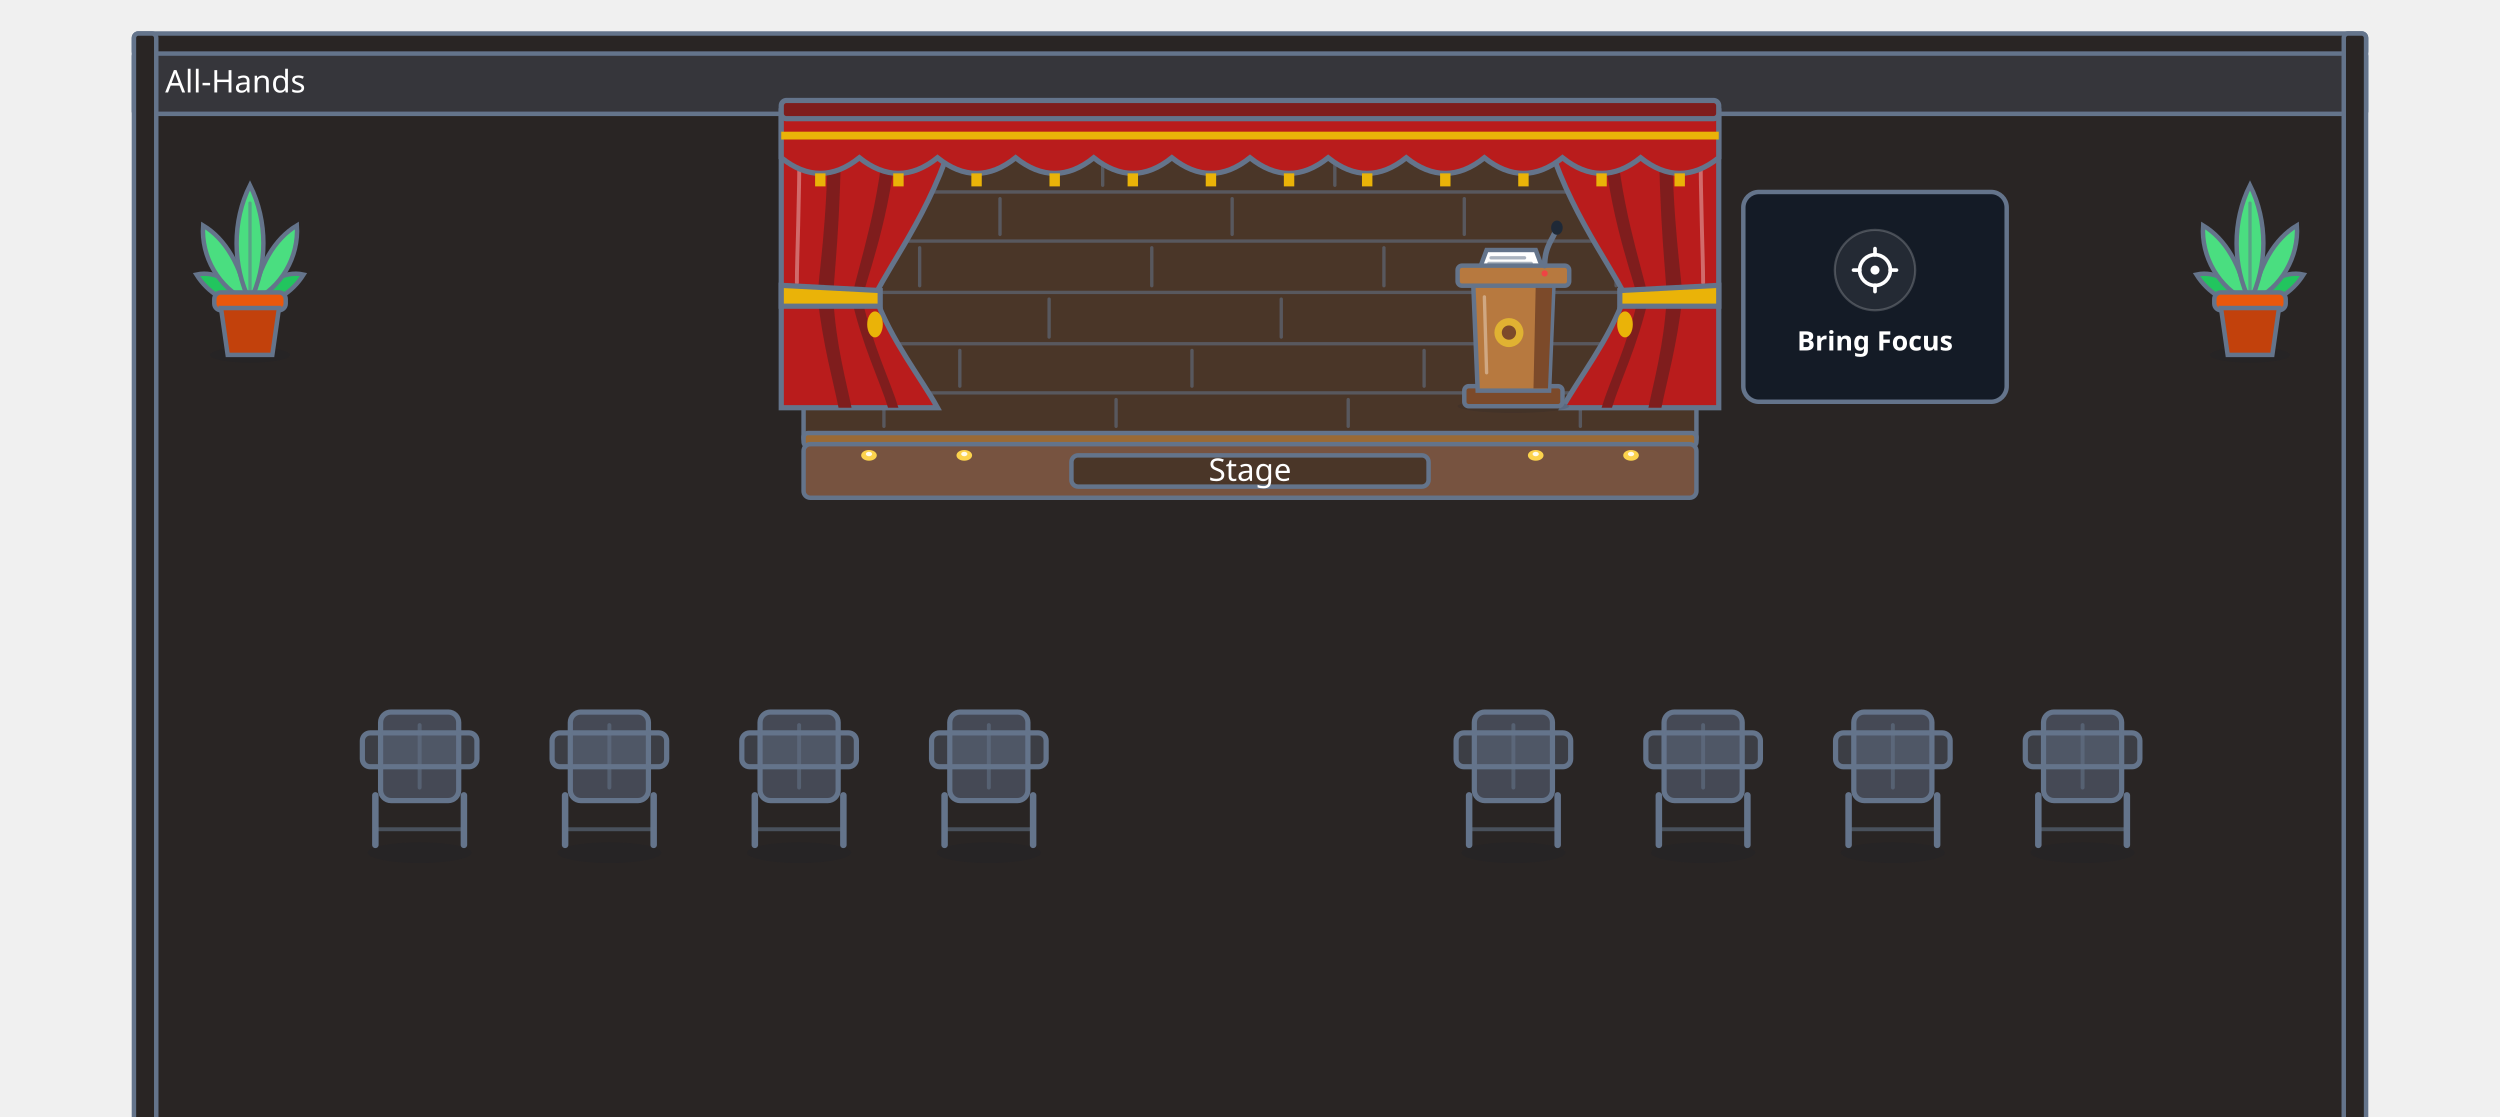
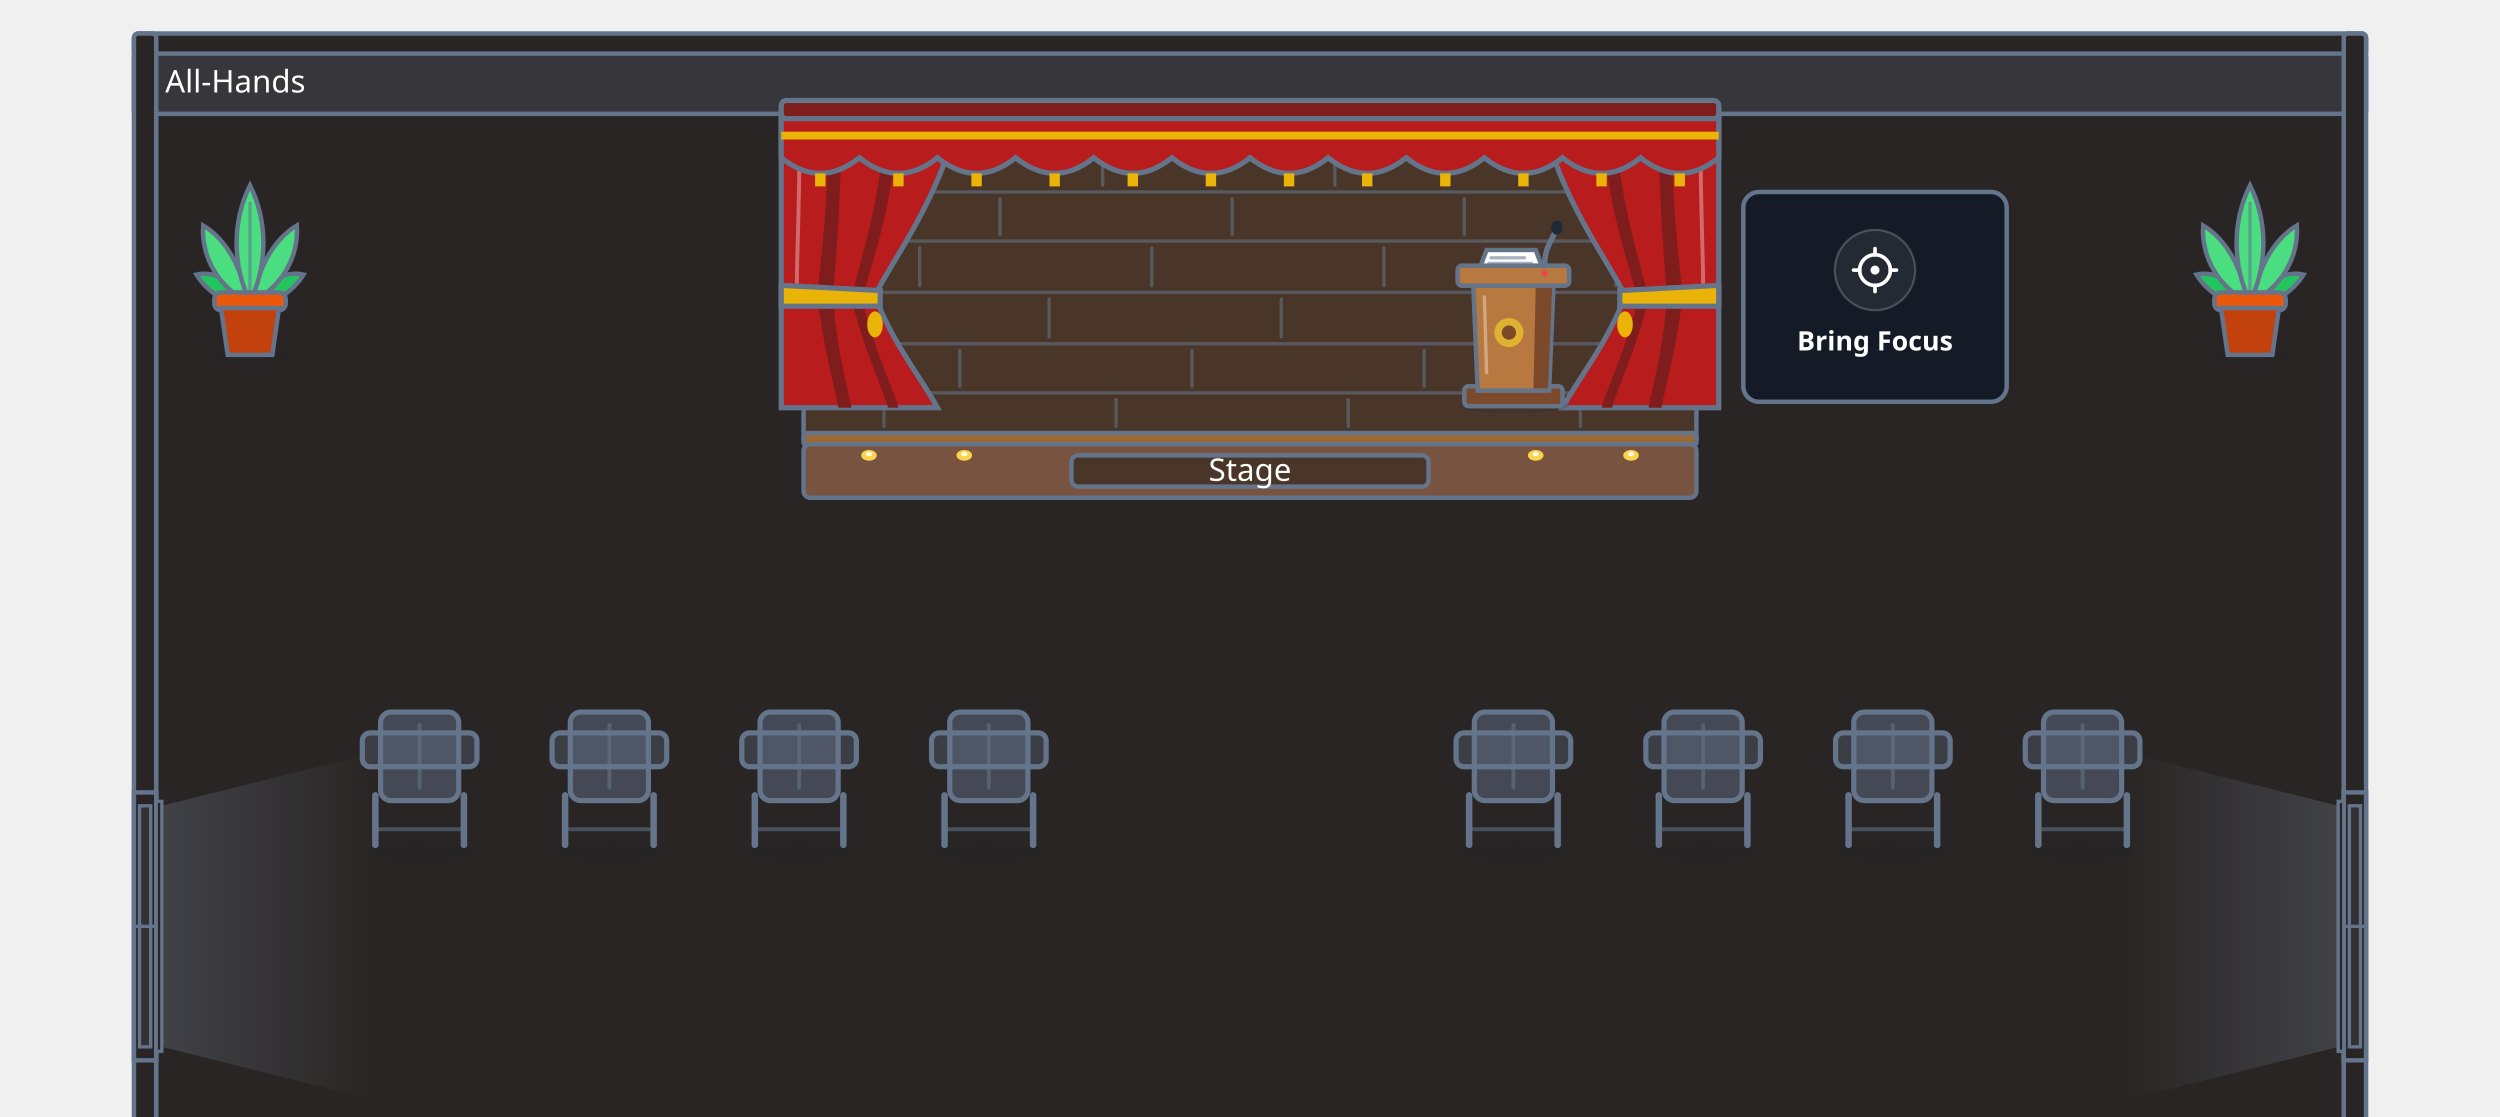
<svg xmlns="http://www.w3.org/2000/svg" width="1120" height="500" viewBox="-560 -577 1120 500">
  <g>
    <g font-family="system-ui, sans-serif">
      <g transform="translate(-500 -562)">
        <rect x="0" y="26" width="1000" height="1074" rx="3" fill="#292524" />
        <rect x="0" y="0" width="1000" height="10" rx="2" fill="#292524" stroke="#64748b" stroke-width="2" />
        <rect x="0" y="9" width="1000" height="27" rx="1" fill="#292524" stroke="#64748b" stroke-width="2" />
        <rect x="0" y="9" width="1000" height="27" rx="1" fill="#64748b" opacity="0.22" />
        <rect x="0" y="0" width="10" height="1100" rx="2" fill="#292524" stroke="#64748b" stroke-width="2" />
        <rect x="990" y="0" width="10" height="1100" rx="2" fill="#292524" stroke="#64748b" stroke-width="2" />
        <rect x="0" y="1090" width="1000" height="10" rx="2" fill="#292524" stroke="#64748b" stroke-width="2" />
      </g>
    </g>
    <text x="-486" y="-541" font-family="system-ui, sans-serif" font-size="14" font-weight="400" fill="#ffffff" text-anchor="start" dominant-baseline="central">
      <tspan x="-486" dy="0">All-Hands</tspan>
    </text>
  </g>
  <g>
    <g font-family="system-ui, sans-serif">
      <g transform="translate(-200 -514)">
        <rect x="0" y="0" width="400" height="137" rx="4" fill="#4a3628" stroke="#64748b" stroke-width="2" />
        <path d="M6 23H394M6 45H394M6 68H394M6 91H394M6 113H394M30 3V20M134 3V20M238 3V20M342 3V20M88 26V42M192 26V42M296 26V42M52 48V65M156 48V65M260 48V65M364 48V65M110 71V88M214 71V88M318 71V88M70 94V110M174 94V110M278 94V110M36 116V128M140 116V128M244 116V128M348 116V128" fill="none" stroke="#64748b" stroke-width="1.5" opacity="0.55" stroke-linecap="round" />
        <rect x="0" y="131" width="400" height="6" rx="2" fill="#9a6a35" stroke="#64748b" stroke-width="2" />
        <rect x="0" y="136" width="400" height="24" rx="3" fill="#7c4a2a" stroke="#64748b" stroke-width="2" />
        <rect x="0" y="136" width="400" height="24" rx="3" fill="#64748b" opacity="0.22" />
        <path d="M25.8 141a3.5 2.4 0 1 0 7 0a3.5 2.4 0 1 0-7 0ZM68.5 141a3.5 2.4 0 1 0 7 0a3.5 2.4 0 1 0-7 0ZM324.5 141a3.5 2.4 0 1 0 7 0a3.5 2.4 0 1 0-7 0ZM367.2 141a3.5 2.4 0 1 0 7 0a3.5 2.4 0 1 0-7 0Z" fill="#fcd34d" />
        <path d="M27.9 140.4a1.4 1 0 1 0 2.8 0a1.4 1 0 1 0-2.8 0ZM70.6 140.4a1.4 1 0 1 0 2.8 0a1.4 1 0 1 0-2.8 0ZM326.6 140.4a1.4 1 0 1 0 2.8 0a1.4 1 0 1 0-2.8 0ZM369.3 140.4a1.4 1 0 1 0 2.8 0a1.4 1 0 1 0-2.8 0Z" fill="#fffbeb" />
        <rect x="120" y="141" width="160" height="14" rx="3" fill="#4a3628" stroke="#64748b" stroke-width="2" />
      </g>
    </g>
    <text x="0" y="-367" font-family="system-ui, sans-serif" font-size="14" font-weight="400" fill="#ffffff" text-anchor="middle" dominant-baseline="central">
      <tspan x="0" dy="0">Stage</tspan>
    </text>
+   </g>
+   <g transform="rotate(270 -495 -162)">
+     <g font-family="system-ui, sans-serif">
+       <g transform="translate(-555 -174)">
+         <defs>
+           <linearGradient id="window-light-all-hands-hall-2" gradientUnits="userSpaceOnUse" x1="0" y1="19.5" x2="0" y2="115.5">
+             <stop offset="0" stop-color="#bfdbfe" stop-opacity="0.16" />
+             <stop offset="1" stop-color="#bfdbfe" stop-opacity="0" />
+           </linearGradient>
+         </defs>
+         <path d="M6 19.5L114 19.5L138 115.5L-18 115.5Z" fill="url(#window-light-all-hands-hall-2)" />
+         <rect x="0" y="7" width="120" height="10" fill="#292524" stroke="#64748b" stroke-width="2" />
+         <rect x="6" y="9.5" width="108" height="5" fill="#64748b" fill-opacity="0.16" stroke="#64748b" stroke-width="1.5" />
+         <path d="M60 7V17" stroke="#64748b" stroke-width="1.5" />
+         <rect x="4" y="17" width="112" height="2.5" fill="#292524" stroke="#64748b" stroke-width="1.5" />
+       </g>
+     </g>
+   </g>
+   <g transform="rotate(90 495 -162)">
+     <g font-family="system-ui, sans-serif">
+       <g transform="translate(435 -174)">
+         <defs>
+           <linearGradient id="window-light-all-hands-hall-3" gradientUnits="userSpaceOnUse" x1="0" y1="19.5" x2="0" y2="115.5">
+             <stop offset="0" stop-color="#bfdbfe" stop-opacity="0.16" />
+             <stop offset="1" stop-color="#bfdbfe" stop-opacity="0" />
+           </linearGradient>
+         </defs>
+         <path d="M6 19.5L114 19.5L138 115.5L-18 115.5Z" fill="url(#window-light-all-hands-hall-3)" />
+         <rect x="0" y="7" width="120" height="10" fill="#292524" stroke="#64748b" stroke-width="2" />
+         <rect x="6" y="9.5" width="108" height="5" fill="#64748b" fill-opacity="0.16" stroke="#64748b" stroke-width="1.5" />
+         <path d="M60 7V17" stroke="#64748b" stroke-width="1.5" />
+         <rect x="4" y="17" width="112" height="2.5" fill="#292524" stroke="#64748b" stroke-width="1.5" />
+       </g>
+     </g>
  </g>
  <g>
    <g font-family="system-ui, sans-serif">
      <svg x="-210" y="-532" width="420" height="140" viewBox="0 0 360 120" preserveAspectRatio="xMidYMid meet" overflow="visible">
        <path d="M0 6L68 6C61 38 42 62 36 75C42 92 54 107 60 118L0 118Z" fill="#b91c1c" stroke="#64748b" stroke-width="2" />
        <path d="M18 8C18 48 14 68 14 76C16 94 20 108 22 118L27 118C25 108 21 94 20 76C20 68 23 48 23 8Z" fill="#7f1d1d" />
        <path d="M40 8C38 40 30 62 27 76C31 94 38 108 41 118L45 118C42 108 35 94 31 76C35 62 43 40 45 8Z" fill="#7f1d1d" />
        <path d="M7 14C7 40 6 60 6 70" fill="none" stroke="#ffffff" stroke-width="1.5" opacity="0.35" stroke-linecap="round" />
        <path d="M0 71L38 73L38 79L0 79Z" fill="#eab308" stroke="#64748b" stroke-width="2" />
        <ellipse cx="36" cy="86" rx="3" ry="5" fill="#eab308" />
        <path d="M360 6L292 6C299 38 318 62 324 75C318 92 306 107 300 118L360 118Z" fill="#b91c1c" stroke="#64748b" stroke-width="2" />
        <path d="M342 8C342 48 346 68 346 76C344 94 340 108 338 118L333 118C335 108 339 94 340 76C340 68 337 48 337 8Z" fill="#7f1d1d" />
        <path d="M320 8C322 40 330 62 333 76C329 94 322 108 319 118L315 118C318 108 325 94 329 76C325 62 317 40 315 8Z" fill="#7f1d1d" />
        <path d="M353 14C353 40 354 60 354 70" fill="none" stroke="#ffffff" stroke-width="1.5" opacity="0.35" stroke-linecap="round" />
        <path d="M360 71L322 73L322 79L360 79Z" fill="#eab308" stroke="#64748b" stroke-width="2" />
        <ellipse cx="324" cy="86" rx="3" ry="5" fill="#eab308" />
        <path d="M0 4H360V22Q345 34 330 22Q315 34 300 22Q285 34 270 22Q255 34 240 22Q225 34 210 22Q195 34 180 22Q165 34 150 22Q135 34 120 22Q105 34 90 22Q75 34 60 22Q45 34 30 22Q15 34 0 22Z" fill="#b91c1c" stroke="#64748b" stroke-width="2" />
        <rect x="0" y="0" width="360" height="7" rx="2" fill="#7f1d1d" stroke="#64748b" stroke-width="2" />
        <rect x="0" y="12" width="360" height="3" rx="0" fill="#eab308" />
        <path d="M13 28h4v5h-4zM43 28h4v5h-4zM73 28h4v5h-4zM103 28h4v5h-4zM133 28h4v5h-4zM163 28h4v5h-4zM193 28h4v5h-4zM223 28h4v5h-4zM253 28h4v5h-4zM283 28h4v5h-4zM313 28h4v5h-4zM343 28h4v5h-4z" fill="#eab308" />
      </svg>
    </g>
  </g>
  <g>
    <g font-family="system-ui, sans-serif">
      <svg x="90" y="-480" width="56" height="88" viewBox="0 0 56 88" preserveAspectRatio="xMidYMid meet" overflow="visible">
        <ellipse cx="28" cy="85" rx="25" ry="3" fill="#0f172a" opacity="0.12" />
        <rect x="6" y="76" width="44" height="9" rx="2" fill="#7c4a2a" stroke="#64748b" stroke-width="2" />
        <path d="M10 30H46L44 78H12Z" fill="#b7793f" stroke="#64748b" stroke-width="2" />
        <path d="M38 31H45.4L43.5 77H37Z" fill="#7c4a2a" />
        <path d="M15 36L16 70" fill="none" stroke="#ffffff" stroke-width="1.5" opacity="0.35" stroke-linecap="round" />
        <ellipse cx="26" cy="52" rx="6.5" ry="6.5" fill="#e0b232" />
        <ellipse cx="26" cy="52" rx="3.2" ry="3.2" fill="#7c4a2a" />
        <path d="M13 23L16 15H38L41 23Z" fill="#ffffff" stroke="#64748b" stroke-width="2" />
        <path d="M18 18.5H33M17 21H36" fill="none" stroke="#64748b" stroke-width="1.5" opacity="0.55" stroke-linecap="round" />
        <rect x="3" y="22" width="50" height="9" rx="2" fill="#b7793f" stroke="#64748b" stroke-width="2" />
        <path d="M42 22C42 13 46 10 47 6" fill="none" stroke="#64748b" stroke-width="2.5" stroke-linecap="round" />
        <ellipse cx="47.5" cy="5" rx="2.6" ry="3.2" fill="#1f2937" />
        <ellipse cx="42" cy="25.5" rx="1.4" ry="1.4" fill="#ef4444" />
      </svg>
    </g>
  </g>
  <g>
    <g font-family="system-ui, sans-serif">
      <svg x="-410" y="-272" width="76" height="84" viewBox="0 0 64 72" preserveAspectRatio="xMidYMid meet" overflow="visible">
        <ellipse cx="32" cy="66" rx="20" ry="4" fill="#0f172a" opacity="0.12" />
        <path d="M15 44v19M49 44v19" fill="none" stroke="#64748b" stroke-width="2.5" stroke-linecap="round" />
        <path d="M15 57h34" fill="none" stroke="#64748b" stroke-width="1.5" opacity="0.55" stroke-linecap="round" />
        <rect x="10" y="20" width="44" height="13" rx="3" fill="rgba(100, 116, 139, 0.32)" stroke="#64748b" stroke-width="2" />
        <rect x="17" y="12" width="30" height="34" rx="4" fill="rgba(100, 116, 139, 0.32)" stroke="#64748b" stroke-width="2" />
        <rect x="17" y="12" width="30" height="34" rx="4" fill="#64748b" opacity="0.22" />
        <path d="M32 17v24" fill="none" stroke="#64748b" stroke-width="1.5" opacity="0.55" stroke-linecap="round" />
      </svg>
    </g>
  </g>
  <g>
    <g font-family="system-ui, sans-serif">
      <svg x="-325" y="-272" width="76" height="84" viewBox="0 0 64 72" preserveAspectRatio="xMidYMid meet" overflow="visible">
        <ellipse cx="32" cy="66" rx="20" ry="4" fill="#0f172a" opacity="0.12" />
        <path d="M15 44v19M49 44v19" fill="none" stroke="#64748b" stroke-width="2.5" stroke-linecap="round" />
        <path d="M15 57h34" fill="none" stroke="#64748b" stroke-width="1.5" opacity="0.55" stroke-linecap="round" />
        <rect x="10" y="20" width="44" height="13" rx="3" fill="rgba(100, 116, 139, 0.32)" stroke="#64748b" stroke-width="2" />
        <rect x="17" y="12" width="30" height="34" rx="4" fill="rgba(100, 116, 139, 0.32)" stroke="#64748b" stroke-width="2" />
        <rect x="17" y="12" width="30" height="34" rx="4" fill="#64748b" opacity="0.22" />
        <path d="M32 17v24" fill="none" stroke="#64748b" stroke-width="1.5" opacity="0.55" stroke-linecap="round" />
      </svg>
    </g>
  </g>
  <g>
    <g font-family="system-ui, sans-serif">
      <svg x="-240" y="-272" width="76" height="84" viewBox="0 0 64 72" preserveAspectRatio="xMidYMid meet" overflow="visible">
        <ellipse cx="32" cy="66" rx="20" ry="4" fill="#0f172a" opacity="0.12" />
        <path d="M15 44v19M49 44v19" fill="none" stroke="#64748b" stroke-width="2.5" stroke-linecap="round" />
        <path d="M15 57h34" fill="none" stroke="#64748b" stroke-width="1.5" opacity="0.55" stroke-linecap="round" />
        <rect x="10" y="20" width="44" height="13" rx="3" fill="rgba(100, 116, 139, 0.32)" stroke="#64748b" stroke-width="2" />
        <rect x="17" y="12" width="30" height="34" rx="4" fill="rgba(100, 116, 139, 0.32)" stroke="#64748b" stroke-width="2" />
        <rect x="17" y="12" width="30" height="34" rx="4" fill="#64748b" opacity="0.22" />
        <path d="M32 17v24" fill="none" stroke="#64748b" stroke-width="1.5" opacity="0.55" stroke-linecap="round" />
      </svg>
    </g>
  </g>
  <g>
    <g font-family="system-ui, sans-serif">
      <svg x="-155" y="-272" width="76" height="84" viewBox="0 0 64 72" preserveAspectRatio="xMidYMid meet" overflow="visible">
        <ellipse cx="32" cy="66" rx="20" ry="4" fill="#0f172a" opacity="0.12" />
        <path d="M15 44v19M49 44v19" fill="none" stroke="#64748b" stroke-width="2.5" stroke-linecap="round" />
        <path d="M15 57h34" fill="none" stroke="#64748b" stroke-width="1.5" opacity="0.55" stroke-linecap="round" />
        <rect x="10" y="20" width="44" height="13" rx="3" fill="rgba(100, 116, 139, 0.32)" stroke="#64748b" stroke-width="2" />
        <rect x="17" y="12" width="30" height="34" rx="4" fill="rgba(100, 116, 139, 0.32)" stroke="#64748b" stroke-width="2" />
        <rect x="17" y="12" width="30" height="34" rx="4" fill="#64748b" opacity="0.22" />
        <path d="M32 17v24" fill="none" stroke="#64748b" stroke-width="1.5" opacity="0.55" stroke-linecap="round" />
      </svg>
    </g>
  </g>
  <g>
    <g font-family="system-ui, sans-serif">
      <svg x="80" y="-272" width="76" height="84" viewBox="0 0 64 72" preserveAspectRatio="xMidYMid meet" overflow="visible">
        <ellipse cx="32" cy="66" rx="20" ry="4" fill="#0f172a" opacity="0.12" />
        <path d="M15 44v19M49 44v19" fill="none" stroke="#64748b" stroke-width="2.5" stroke-linecap="round" />
        <path d="M15 57h34" fill="none" stroke="#64748b" stroke-width="1.5" opacity="0.55" stroke-linecap="round" />
        <rect x="10" y="20" width="44" height="13" rx="3" fill="rgba(100, 116, 139, 0.32)" stroke="#64748b" stroke-width="2" />
        <rect x="17" y="12" width="30" height="34" rx="4" fill="rgba(100, 116, 139, 0.32)" stroke="#64748b" stroke-width="2" />
        <rect x="17" y="12" width="30" height="34" rx="4" fill="#64748b" opacity="0.22" />
        <path d="M32 17v24" fill="none" stroke="#64748b" stroke-width="1.5" opacity="0.55" stroke-linecap="round" />
      </svg>
    </g>
  </g>
  <g>
    <g font-family="system-ui, sans-serif">
      <svg x="165" y="-272" width="76" height="84" viewBox="0 0 64 72" preserveAspectRatio="xMidYMid meet" overflow="visible">
        <ellipse cx="32" cy="66" rx="20" ry="4" fill="#0f172a" opacity="0.12" />
        <path d="M15 44v19M49 44v19" fill="none" stroke="#64748b" stroke-width="2.5" stroke-linecap="round" />
        <path d="M15 57h34" fill="none" stroke="#64748b" stroke-width="1.5" opacity="0.55" stroke-linecap="round" />
        <rect x="10" y="20" width="44" height="13" rx="3" fill="rgba(100, 116, 139, 0.32)" stroke="#64748b" stroke-width="2" />
        <rect x="17" y="12" width="30" height="34" rx="4" fill="rgba(100, 116, 139, 0.32)" stroke="#64748b" stroke-width="2" />
        <rect x="17" y="12" width="30" height="34" rx="4" fill="#64748b" opacity="0.22" />
        <path d="M32 17v24" fill="none" stroke="#64748b" stroke-width="1.5" opacity="0.55" stroke-linecap="round" />
      </svg>
    </g>
  </g>
  <g>
    <g font-family="system-ui, sans-serif">
      <svg x="250" y="-272" width="76" height="84" viewBox="0 0 64 72" preserveAspectRatio="xMidYMid meet" overflow="visible">
        <ellipse cx="32" cy="66" rx="20" ry="4" fill="#0f172a" opacity="0.12" />
        <path d="M15 44v19M49 44v19" fill="none" stroke="#64748b" stroke-width="2.5" stroke-linecap="round" />
        <path d="M15 57h34" fill="none" stroke="#64748b" stroke-width="1.5" opacity="0.55" stroke-linecap="round" />
        <rect x="10" y="20" width="44" height="13" rx="3" fill="rgba(100, 116, 139, 0.32)" stroke="#64748b" stroke-width="2" />
        <rect x="17" y="12" width="30" height="34" rx="4" fill="rgba(100, 116, 139, 0.32)" stroke="#64748b" stroke-width="2" />
        <rect x="17" y="12" width="30" height="34" rx="4" fill="#64748b" opacity="0.22" />
        <path d="M32 17v24" fill="none" stroke="#64748b" stroke-width="1.5" opacity="0.55" stroke-linecap="round" />
      </svg>
    </g>
  </g>
  <g>
    <g font-family="system-ui, sans-serif">
      <svg x="335" y="-272" width="76" height="84" viewBox="0 0 64 72" preserveAspectRatio="xMidYMid meet" overflow="visible">
        <ellipse cx="32" cy="66" rx="20" ry="4" fill="#0f172a" opacity="0.12" />
        <path d="M15 44v19M49 44v19" fill="none" stroke="#64748b" stroke-width="2.5" stroke-linecap="round" />
        <path d="M15 57h34" fill="none" stroke="#64748b" stroke-width="1.5" opacity="0.55" stroke-linecap="round" />
        <rect x="10" y="20" width="44" height="13" rx="3" fill="rgba(100, 116, 139, 0.32)" stroke="#64748b" stroke-width="2" />
        <rect x="17" y="12" width="30" height="34" rx="4" fill="rgba(100, 116, 139, 0.32)" stroke="#64748b" stroke-width="2" />
        <rect x="17" y="12" width="30" height="34" rx="4" fill="#64748b" opacity="0.22" />
        <path d="M32 17v24" fill="none" stroke="#64748b" stroke-width="1.5" opacity="0.55" stroke-linecap="round" />
      </svg>
    </g>
  </g>
  <g>
    <g font-family="system-ui, sans-serif">
      <svg x="-476" y="-502" width="56" height="88" viewBox="0 0 56 88" preserveAspectRatio="xMidYMid meet" overflow="visible">
        <ellipse cx="28" cy="84" rx="18" ry="3.5" fill="#0f172a" opacity="0.12" />
        <path d="M27 61C18 62 9 56 4 48C13 46 22 52 27 61Z" fill="#22c55e" stroke="#64748b" stroke-width="2" />
        <path d="M29 61C38 62 47 56 52 48C43 46 34 52 29 61Z" fill="#22c55e" stroke="#64748b" stroke-width="2" />
        <path d="M27 60C14 54 6 40 7 26C17 32 24 44 27 60Z" fill="#4ade80" stroke="#64748b" stroke-width="2" />
        <path d="M29 60C42 54 50 40 49 26C39 32 32 44 29 60Z" fill="#4ade80" stroke="#64748b" stroke-width="2" />
        <path d="M28 60C20 44 20 24 28 8C36 24 36 44 28 60Z" fill="#4ade80" stroke="#64748b" stroke-width="2" />
        <path d="M28 56V16" fill="none" stroke="#64748b" stroke-width="1.5" opacity="0.55" stroke-linecap="round" />
        <rect x="12" y="56" width="32" height="8" rx="3" fill="#ea580c" stroke="#64748b" stroke-width="2" />
        <path d="M15 63H41L38 84H18Z" fill="#c2410c" stroke="#64748b" stroke-width="2" />
      </svg>
    </g>
  </g>
  <g>
    <g font-family="system-ui, sans-serif">
      <svg x="420" y="-502" width="56" height="88" viewBox="0 0 56 88" preserveAspectRatio="xMidYMid meet" overflow="visible">
        <ellipse cx="28" cy="84" rx="18" ry="3.5" fill="#0f172a" opacity="0.12" />
        <path d="M27 61C18 62 9 56 4 48C13 46 22 52 27 61Z" fill="#22c55e" stroke="#64748b" stroke-width="2" />
        <path d="M29 61C38 62 47 56 52 48C43 46 34 52 29 61Z" fill="#22c55e" stroke="#64748b" stroke-width="2" />
        <path d="M27 60C14 54 6 40 7 26C17 32 24 44 27 60Z" fill="#4ade80" stroke="#64748b" stroke-width="2" />
        <path d="M29 60C42 54 50 40 49 26C39 32 32 44 29 60Z" fill="#4ade80" stroke="#64748b" stroke-width="2" />
        <path d="M28 60C20 44 20 24 28 8C36 24 36 44 28 60Z" fill="#4ade80" stroke="#64748b" stroke-width="2" />
        <path d="M28 56V16" fill="none" stroke="#64748b" stroke-width="1.5" opacity="0.55" stroke-linecap="round" />
        <rect x="12" y="56" width="32" height="8" rx="3" fill="#ea580c" stroke="#64748b" stroke-width="2" />
        <path d="M15 63H41L38 84H18Z" fill="#c2410c" stroke="#64748b" stroke-width="2" />
      </svg>
    </g>
  </g>
  <g>
    <rect x="221" y="-491" width="118" height="94" rx="7" fill="#141b26" stroke="#64748b" stroke-width="2" />
    <g font-family="system-ui, sans-serif">
      <circle cx="280" cy="-456" r="18" fill="#ffffff" opacity="0.07" />
      <circle cx="280" cy="-456" r="18" fill="none" stroke="#ffffff" stroke-width="1" opacity="0.2" />
      <svg x="269" y="-467" width="22" height="22" viewBox="0 0 24 24" overflow="visible">
        <circle cx="12" cy="12" r="7.5" fill="none" stroke="#ffffff" stroke-width="1.8" />
        <circle cx="12" cy="12" r="2.2" fill="#ffffff" />
        <path d="M12 1.5v3M12 19.5v3M1.5 12h3M19.5 12h3" fill="none" stroke="#ffffff" stroke-width="1.8" stroke-linecap="round" />
      </svg>
      <text x="280" y="-420" font-size="12" font-weight="600" fill="#ffffff" text-anchor="middle">Bring Focus</text>
    </g>
  </g>
</svg>
